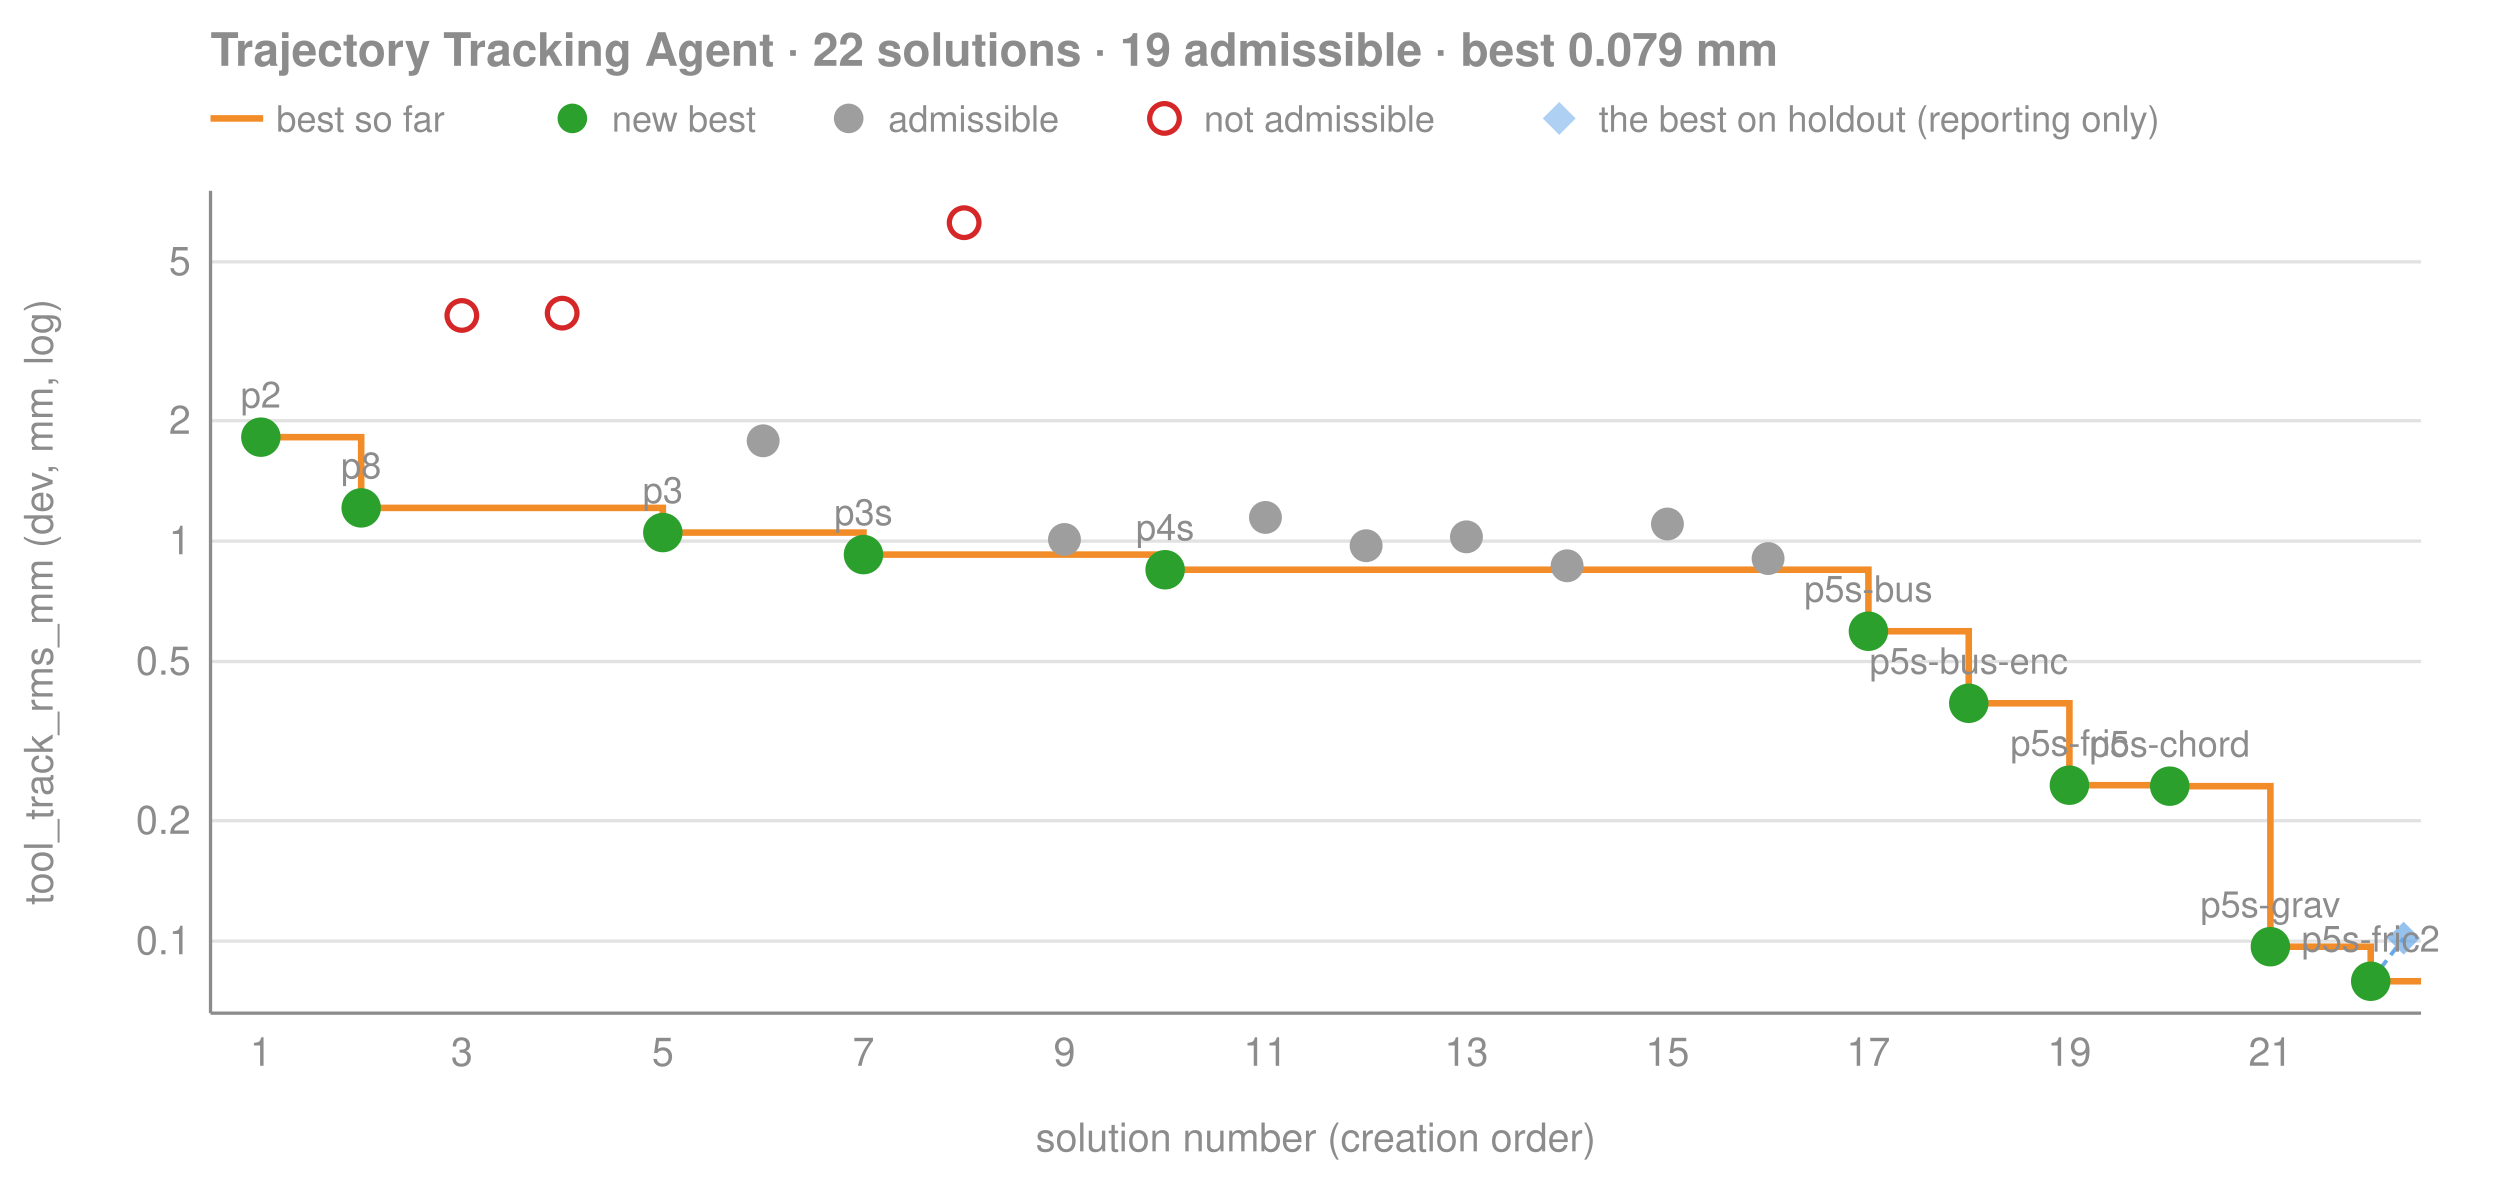
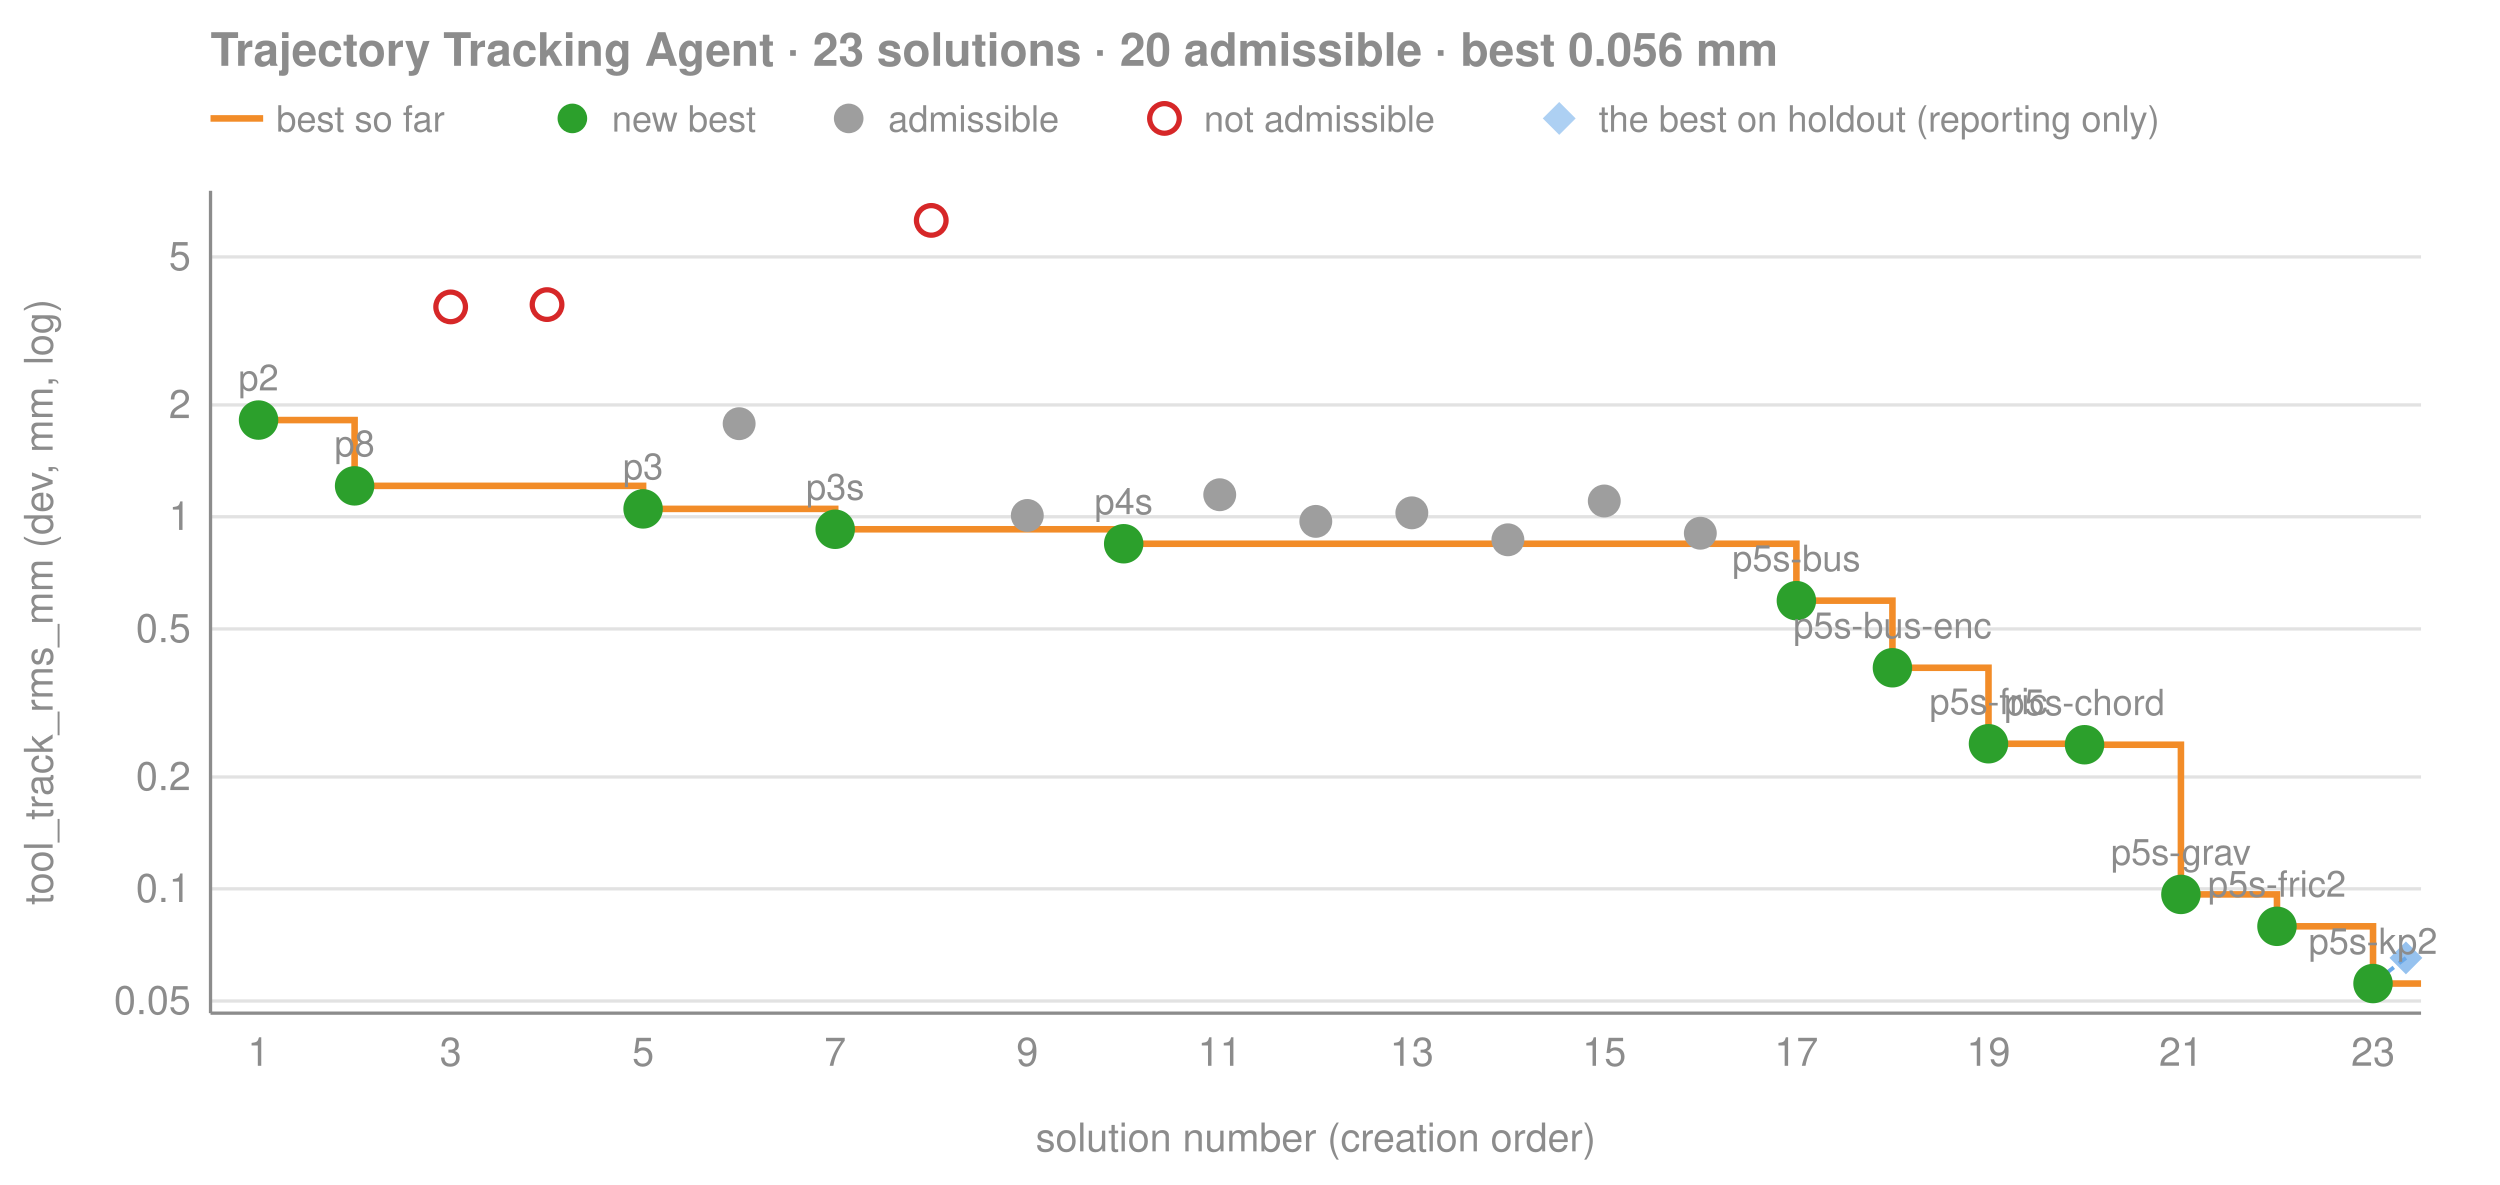
- <svg xmlns="http://www.w3.org/2000/svg" width="760" height="360" viewBox="0 0 760 360" font-family="system-ui, -apple-system, 'Segoe UI', Helvetica, Arial, sans-serif" font-size="12" role="img" aria-label="Trajectory Tracking Agent · 22 solutions · 19 admissible · best 0.079 mm">
-   <text x="64" y="20" fill="#8c8c8c" font-size="14" font-weight="600">Trajectory Tracking Agent · 22 solutions · 19 admissible · best 0.079 mm</text>
+ <svg xmlns="http://www.w3.org/2000/svg" width="760" height="360" viewBox="0 0 760 360" font-family="system-ui, -apple-system, 'Segoe UI', Helvetica, Arial, sans-serif" font-size="12" role="img" aria-label="Trajectory Tracking Agent · 23 solutions · 20 admissible · best 0.056 mm">
+   <text x="64" y="20" fill="#8c8c8c" font-size="14" font-weight="600">Trajectory Tracking Agent · 23 solutions · 20 admissible · best 0.056 mm</text>
  <g stroke="#8c8c8c" stroke-opacity="0.25" stroke-width="1">
-     <line x1="64" x2="736" y1="286.1" y2="286.1" />
-     <line x1="64" x2="736" y1="249.5" y2="249.5" />
-     <line x1="64" x2="736" y1="201.1" y2="201.1" />
-     <line x1="64" x2="736" y1="164.5" y2="164.5" />
-     <line x1="64" x2="736" y1="127.9" y2="127.9" />
-     <line x1="64" x2="736" y1="79.6" y2="79.6" />
+     <line x1="64" x2="736" y1="304.3" y2="304.3" />
+     <line x1="64" x2="736" y1="270.2" y2="270.2" />
+     <line x1="64" x2="736" y1="236.2" y2="236.2" />
+     <line x1="64" x2="736" y1="191.2" y2="191.2" />
+     <line x1="64" x2="736" y1="157.1" y2="157.1" />
+     <line x1="64" x2="736" y1="123.1" y2="123.1" />
+     <line x1="64" x2="736" y1="78.1" y2="78.1" />
  </g>
  <g fill="#8c8c8c" text-anchor="end">
-     <text x="58" y="290.1">0.1</text>
-     <text x="58" y="253.5">0.2</text>
-     <text x="58" y="205.1">0.5</text>
-     <text x="58" y="168.5">1</text>
-     <text x="58" y="131.9">2</text>
-     <text x="58" y="83.6">5</text>
+     <text x="58" y="308.3">0.05</text>
+     <text x="58" y="274.2">0.1</text>
+     <text x="58" y="240.2">0.2</text>
+     <text x="58" y="195.2">0.5</text>
+     <text x="58" y="161.1">1</text>
+     <text x="58" y="127.1">2</text>
+     <text x="58" y="82.1">5</text>
  </g>
  <g stroke="#8c8c8c" stroke-width="1">
    <line x1="64" x2="64" y1="58" y2="308" />
    <line x1="64" x2="736" y1="308" y2="308" />
  </g>
  <g fill="#8c8c8c" text-anchor="middle">
-     <text x="79.3" y="324">1</text>
-     <text x="140.4" y="324">3</text>
-     <text x="201.5" y="324">5</text>
-     <text x="262.5" y="324">7</text>
-     <text x="323.6" y="324">9</text>
-     <text x="384.7" y="324">11</text>
-     <text x="445.8" y="324">13</text>
-     <text x="506.9" y="324">15</text>
-     <text x="568.0" y="324">17</text>
-     <text x="629.1" y="324">19</text>
-     <text x="690.2" y="324">21</text>
+     <text x="78.6" y="324">1</text>
+     <text x="137.0" y="324">3</text>
+     <text x="195.5" y="324">5</text>
+     <text x="253.9" y="324">7</text>
+     <text x="312.3" y="324">9</text>
+     <text x="370.8" y="324">11</text>
+     <text x="429.2" y="324">13</text>
+     <text x="487.7" y="324">15</text>
+     <text x="546.1" y="324">17</text>
+     <text x="604.5" y="324">19</text>
+     <text x="663.0" y="324">21</text>
+     <text x="721.4" y="324">23</text>
  </g>
  <text x="400.0" y="350" fill="#8c8c8c" text-anchor="middle">solution number (creation order)</text>
  <text transform="translate(16 183.0) rotate(-90)" fill="#8c8c8c" text-anchor="middle">tool_track_rms_mm (dev, mm, log)</text>
-   <path d="M79.3,132.9H109.8V154.4H201.5V161.9H262.5V168.6H354.2V173.2H568.0V191.9H598.5V213.8H629.1V238.7H659.6V239.0H690.2V287.8H720.7V298.3H736.0" fill="none" stroke="#f28c28" stroke-width="2" />
+   <path d="M78.6,127.7H107.8V147.7H195.5V154.7H253.9V160.9H341.6V165.3H546.1V182.6H575.3V203.0H604.5V226.1H633.7V226.4H663.0V271.9H692.2V281.6H721.4V299.0H736.0" fill="none" stroke="#f28c28" stroke-width="2" />
  <g>
-     <line x1="720.7" y1="298.3" x2="730.7" y2="285.2" stroke="#6aa9e9" stroke-width="1.2" stroke-dasharray="3 2" />
-     <path d="M730.7,280.2l5,5l-5,5l-5,-5z" fill="#6aa9e9" fill-opacity="0.7" />
+     <line x1="721.4" y1="299.0" x2="731.4" y2="291.2" stroke="#6aa9e9" stroke-width="1.2" stroke-dasharray="3 2" />
+     <path d="M731.4,286.2l5,5l-5,5l-5,-5z" fill="#6aa9e9" fill-opacity="0.7" />
  </g>
-   <circle cx="79.3" cy="132.9" r="5.5" fill="#2ca02c" stroke="#2ca02c" />
-   <text x="79.3" y="123.9" fill="#8c8c8c" text-anchor="middle" font-size="11">p2</text>
-   <circle cx="109.8" cy="154.4" r="5.5" fill="#2ca02c" stroke="#2ca02c" />
-   <text x="109.8" y="145.4" fill="#8c8c8c" text-anchor="middle" font-size="11">p8</text>
-   <circle cx="140.4" cy="95.9" r="4.5" fill="none" stroke="#d62728" stroke-width="1.6" />
-   <circle cx="170.9" cy="95.2" r="4.5" fill="none" stroke="#d62728" stroke-width="1.6" />
-   <circle cx="201.5" cy="161.9" r="5.5" fill="#2ca02c" stroke="#2ca02c" />
-   <text x="201.5" y="152.9" fill="#8c8c8c" text-anchor="middle" font-size="11">p3</text>
-   <circle cx="232.0" cy="134.0" r="4.5" fill="#9e9e9e" stroke="#9e9e9e" />
-   <circle cx="262.5" cy="168.6" r="5.5" fill="#2ca02c" stroke="#2ca02c" />
-   <text x="262.5" y="159.6" fill="#8c8c8c" text-anchor="middle" font-size="11">p3s</text>
-   <circle cx="293.1" cy="67.7" r="4.5" fill="none" stroke="#d62728" stroke-width="1.6" />
-   <circle cx="323.6" cy="164.0" r="4.5" fill="#9e9e9e" stroke="#9e9e9e" />
-   <circle cx="354.2" cy="173.2" r="5.5" fill="#2ca02c" stroke="#2ca02c" />
-   <text x="354.2" y="164.2" fill="#8c8c8c" text-anchor="middle" font-size="11">p4s</text>
-   <circle cx="384.7" cy="157.3" r="4.5" fill="#9e9e9e" stroke="#9e9e9e" />
-   <circle cx="415.3" cy="165.9" r="4.5" fill="#9e9e9e" stroke="#9e9e9e" />
-   <circle cx="445.8" cy="163.2" r="4.5" fill="#9e9e9e" stroke="#9e9e9e" />
-   <circle cx="476.4" cy="172.0" r="4.5" fill="#9e9e9e" stroke="#9e9e9e" />
-   <circle cx="506.9" cy="159.3" r="4.5" fill="#9e9e9e" stroke="#9e9e9e" />
-   <circle cx="537.5" cy="169.8" r="4.5" fill="#9e9e9e" stroke="#9e9e9e" />
-   <circle cx="568.0" cy="191.9" r="5.5" fill="#2ca02c" stroke="#2ca02c" />
-   <text x="568.0" y="182.9" fill="#8c8c8c" text-anchor="middle" font-size="11">p5s-bus</text>
-   <circle cx="598.5" cy="213.8" r="5.5" fill="#2ca02c" stroke="#2ca02c" />
-   <text x="598.5" y="204.8" fill="#8c8c8c" text-anchor="middle" font-size="11">p5s-bus-enc</text>
-   <circle cx="629.1" cy="238.7" r="5.5" fill="#2ca02c" stroke="#2ca02c" />
-   <text x="629.1" y="229.7" fill="#8c8c8c" text-anchor="middle" font-size="11">p5s-fric</text>
-   <circle cx="659.6" cy="239.0" r="5.5" fill="#2ca02c" stroke="#2ca02c" />
-   <text x="659.6" y="230.0" fill="#8c8c8c" text-anchor="middle" font-size="11">p5s-chord</text>
-   <circle cx="690.2" cy="287.8" r="5.5" fill="#2ca02c" stroke="#2ca02c" />
-   <text x="690.2" y="278.8" fill="#8c8c8c" text-anchor="middle" font-size="11">p5s-grav</text>
-   <circle cx="720.7" cy="298.3" r="5.5" fill="#2ca02c" stroke="#2ca02c" />
-   <text x="720.7" y="289.3" fill="#8c8c8c" text-anchor="middle" font-size="11">p5s-fric2</text>
+   <circle cx="78.6" cy="127.7" r="5.5" fill="#2ca02c" stroke="#2ca02c" />
+   <text x="78.6" y="118.7" fill="#8c8c8c" text-anchor="middle" font-size="11">p2</text>
+   <circle cx="107.8" cy="147.7" r="5.5" fill="#2ca02c" stroke="#2ca02c" />
+   <text x="107.8" y="138.7" fill="#8c8c8c" text-anchor="middle" font-size="11">p8</text>
+   <circle cx="137.0" cy="93.3" r="4.5" fill="none" stroke="#d62728" stroke-width="1.6" />
+   <circle cx="166.3" cy="92.6" r="4.5" fill="none" stroke="#d62728" stroke-width="1.6" />
+   <circle cx="195.5" cy="154.7" r="5.5" fill="#2ca02c" stroke="#2ca02c" />
+   <text x="195.5" y="145.7" fill="#8c8c8c" text-anchor="middle" font-size="11">p3</text>
+   <circle cx="224.7" cy="128.8" r="4.5" fill="#9e9e9e" stroke="#9e9e9e" />
+   <circle cx="253.9" cy="160.9" r="5.5" fill="#2ca02c" stroke="#2ca02c" />
+   <text x="253.9" y="151.9" fill="#8c8c8c" text-anchor="middle" font-size="11">p3s</text>
+   <circle cx="283.1" cy="67.0" r="4.5" fill="none" stroke="#d62728" stroke-width="1.6" />
+   <circle cx="312.3" cy="156.7" r="4.5" fill="#9e9e9e" stroke="#9e9e9e" />
+   <circle cx="341.6" cy="165.3" r="5.5" fill="#2ca02c" stroke="#2ca02c" />
+   <text x="341.6" y="156.3" fill="#8c8c8c" text-anchor="middle" font-size="11">p4s</text>
+   <circle cx="370.8" cy="150.4" r="4.5" fill="#9e9e9e" stroke="#9e9e9e" />
+   <circle cx="400.0" cy="158.5" r="4.5" fill="#9e9e9e" stroke="#9e9e9e" />
+   <circle cx="429.2" cy="155.9" r="4.5" fill="#9e9e9e" stroke="#9e9e9e" />
+   <circle cx="458.4" cy="164.1" r="4.5" fill="#9e9e9e" stroke="#9e9e9e" />
+   <circle cx="487.7" cy="152.3" r="4.5" fill="#9e9e9e" stroke="#9e9e9e" />
+   <circle cx="516.9" cy="162.1" r="4.5" fill="#9e9e9e" stroke="#9e9e9e" />
+   <circle cx="546.1" cy="182.6" r="5.5" fill="#2ca02c" stroke="#2ca02c" />
+   <text x="546.1" y="173.6" fill="#8c8c8c" text-anchor="middle" font-size="11">p5s-bus</text>
+   <circle cx="575.3" cy="203.0" r="5.5" fill="#2ca02c" stroke="#2ca02c" />
+   <text x="575.3" y="194.0" fill="#8c8c8c" text-anchor="middle" font-size="11">p5s-bus-enc</text>
+   <circle cx="604.5" cy="226.1" r="5.5" fill="#2ca02c" stroke="#2ca02c" />
+   <text x="604.5" y="217.1" fill="#8c8c8c" text-anchor="middle" font-size="11">p5s-fric</text>
+   <circle cx="633.7" cy="226.4" r="5.5" fill="#2ca02c" stroke="#2ca02c" />
+   <text x="633.7" y="217.4" fill="#8c8c8c" text-anchor="middle" font-size="11">p5s-chord</text>
+   <circle cx="663.0" cy="271.9" r="5.5" fill="#2ca02c" stroke="#2ca02c" />
+   <text x="663.0" y="262.9" fill="#8c8c8c" text-anchor="middle" font-size="11">p5s-grav</text>
+   <circle cx="692.2" cy="281.6" r="5.5" fill="#2ca02c" stroke="#2ca02c" />
+   <text x="692.2" y="272.6" fill="#8c8c8c" text-anchor="middle" font-size="11">p5s-fric2</text>
+   <circle cx="721.4" cy="299.0" r="5.5" fill="#2ca02c" stroke="#2ca02c" />
+   <text x="721.4" y="290.0" fill="#8c8c8c" text-anchor="middle" font-size="11">p5s-kp2</text>
  <line x1="64" x2="80" y1="36" y2="36" stroke="#f28c28" stroke-width="2" />
  <text x="84" y="40" fill="#8c8c8c" font-size="11">best so far</text>
  <circle cx="174" cy="36" r="4.5" fill="#2ca02c" />
  <text x="186" y="40" fill="#8c8c8c" font-size="11">new best</text>
  <circle cx="258" cy="36" r="4.5" fill="#9e9e9e" />
  <text x="270" y="40" fill="#8c8c8c" font-size="11">admissible</text>
  <circle cx="354" cy="36" r="4.5" fill="none" stroke="#d62728" stroke-width="1.6" />
  <text x="366" y="40" fill="#8c8c8c" font-size="11">not admissible</text>
  <path d="M474,31l5,5l-5,5l-5,-5z" fill="#6aa9e9" fill-opacity="0.55" />
  <text x="486" y="40" fill="#8c8c8c" font-size="11">the best on holdout (reporting only)</text>
</svg>
